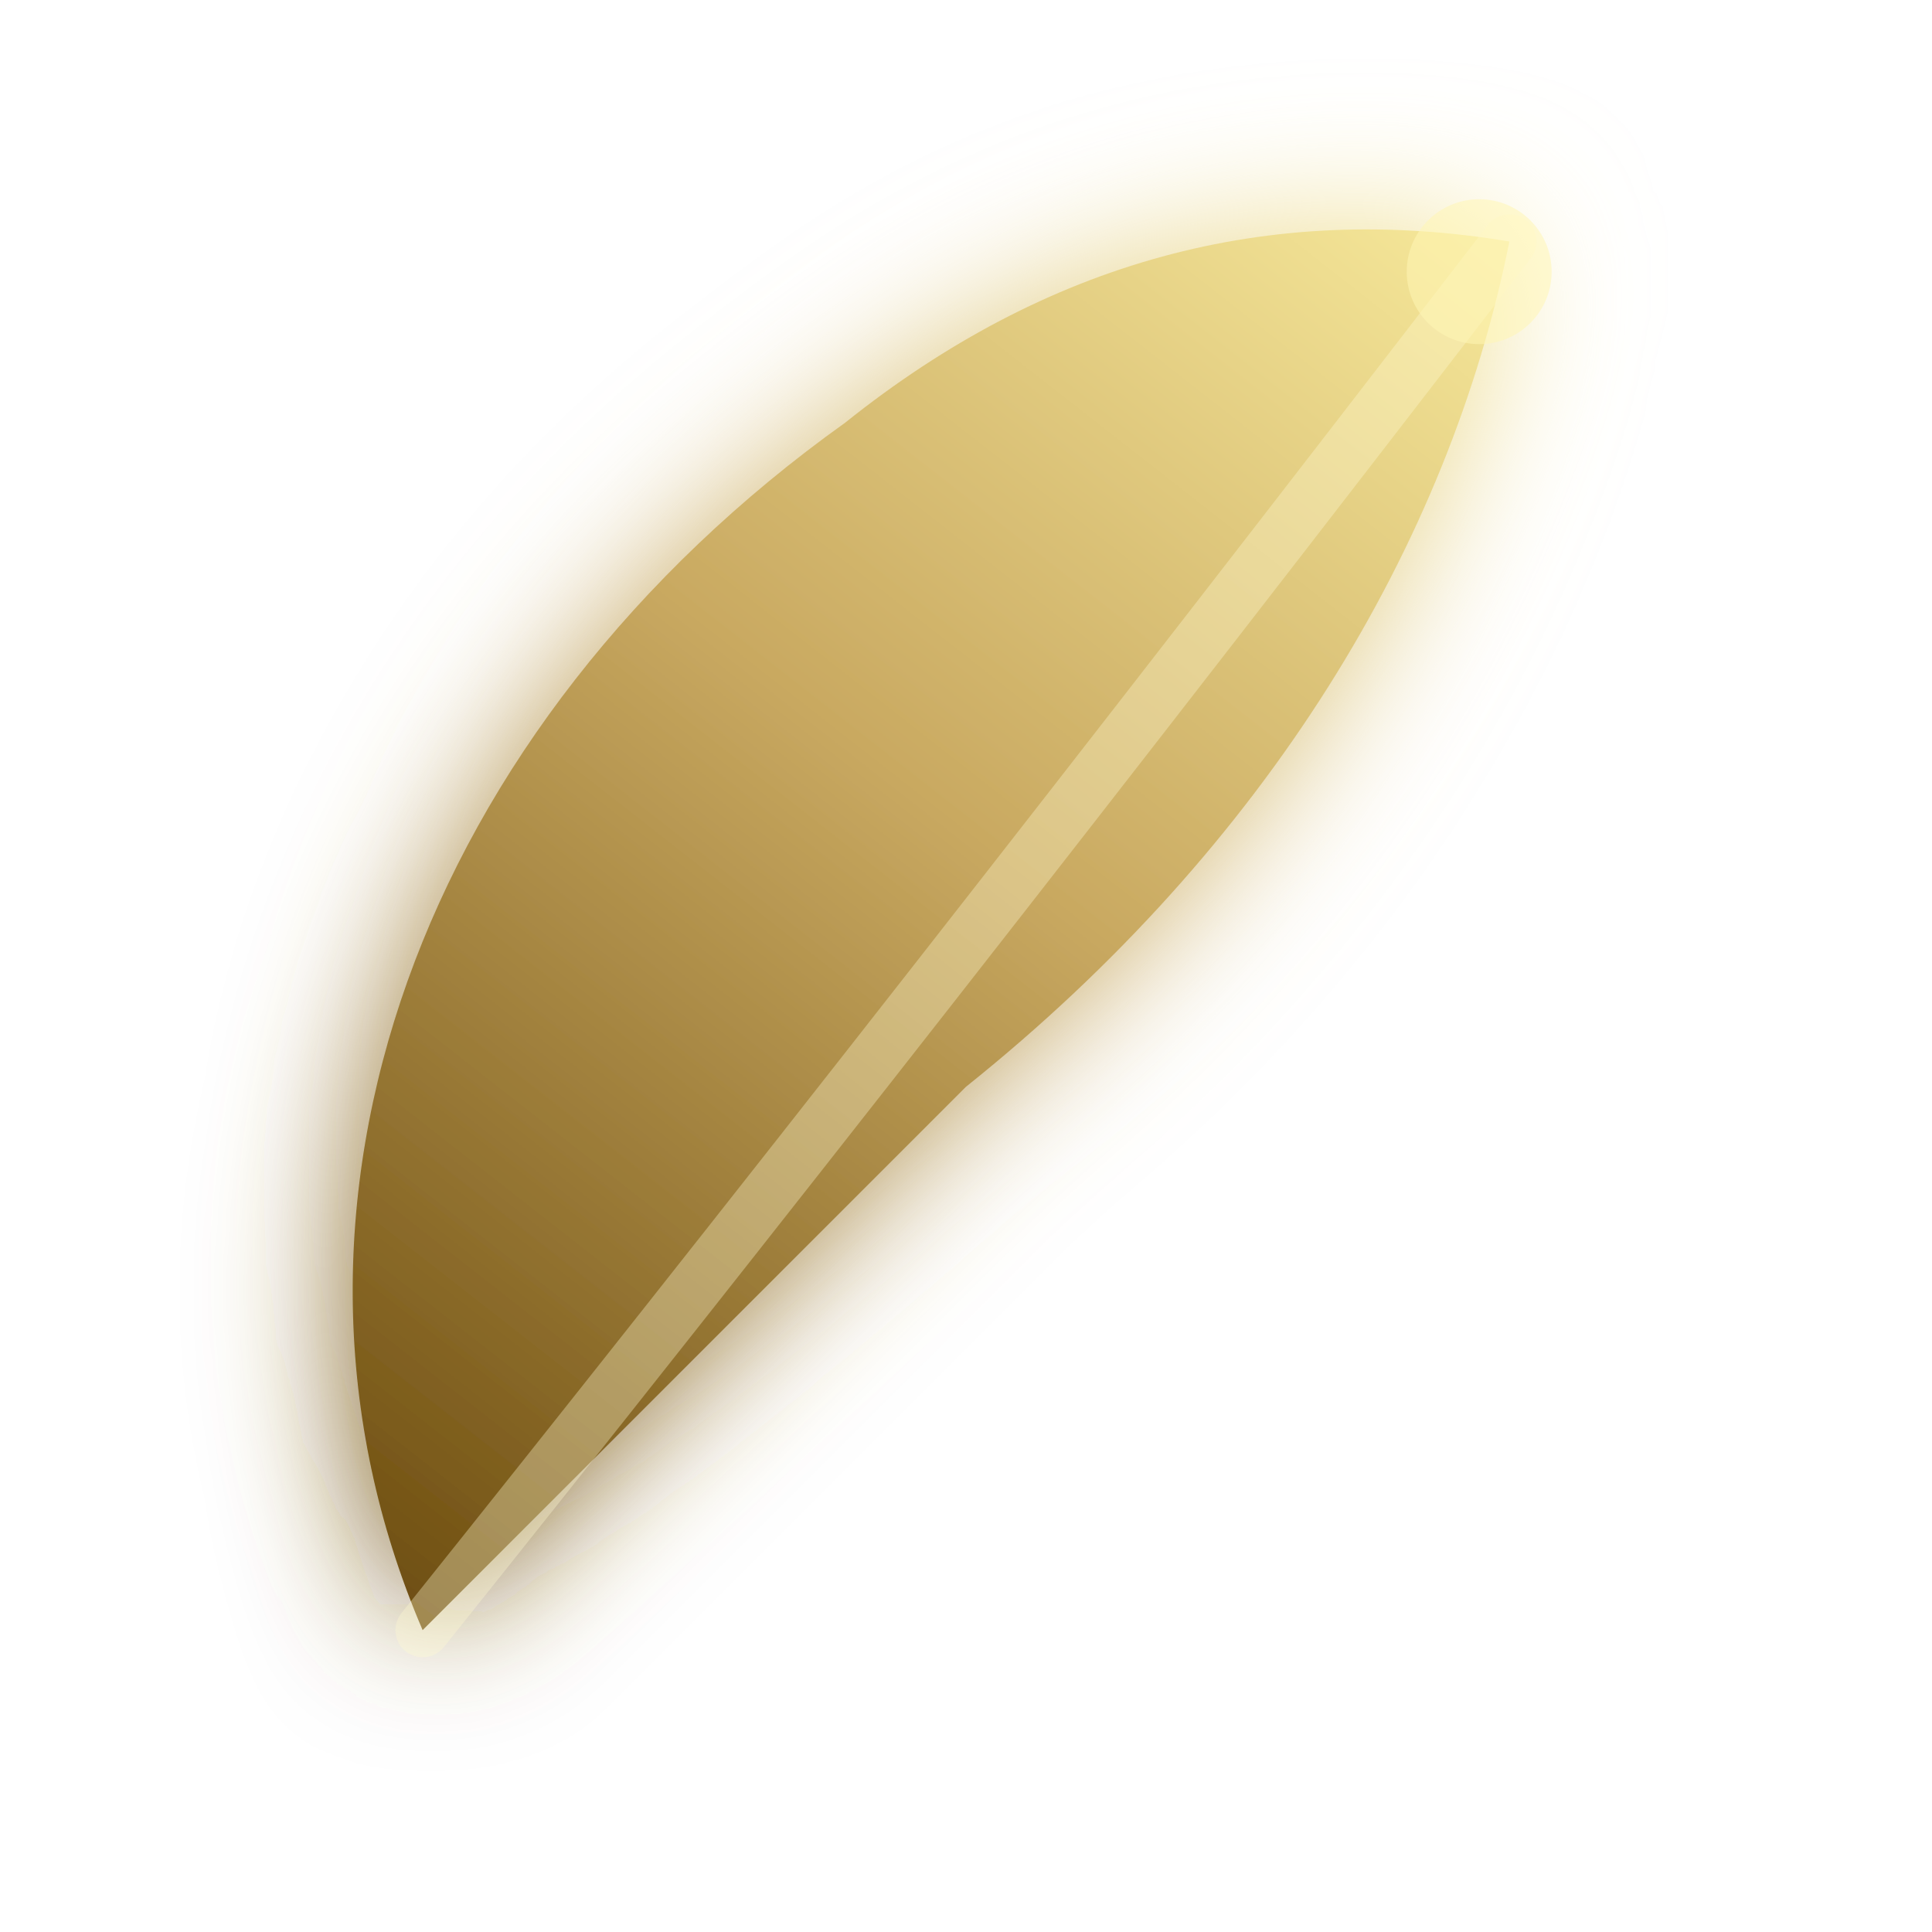
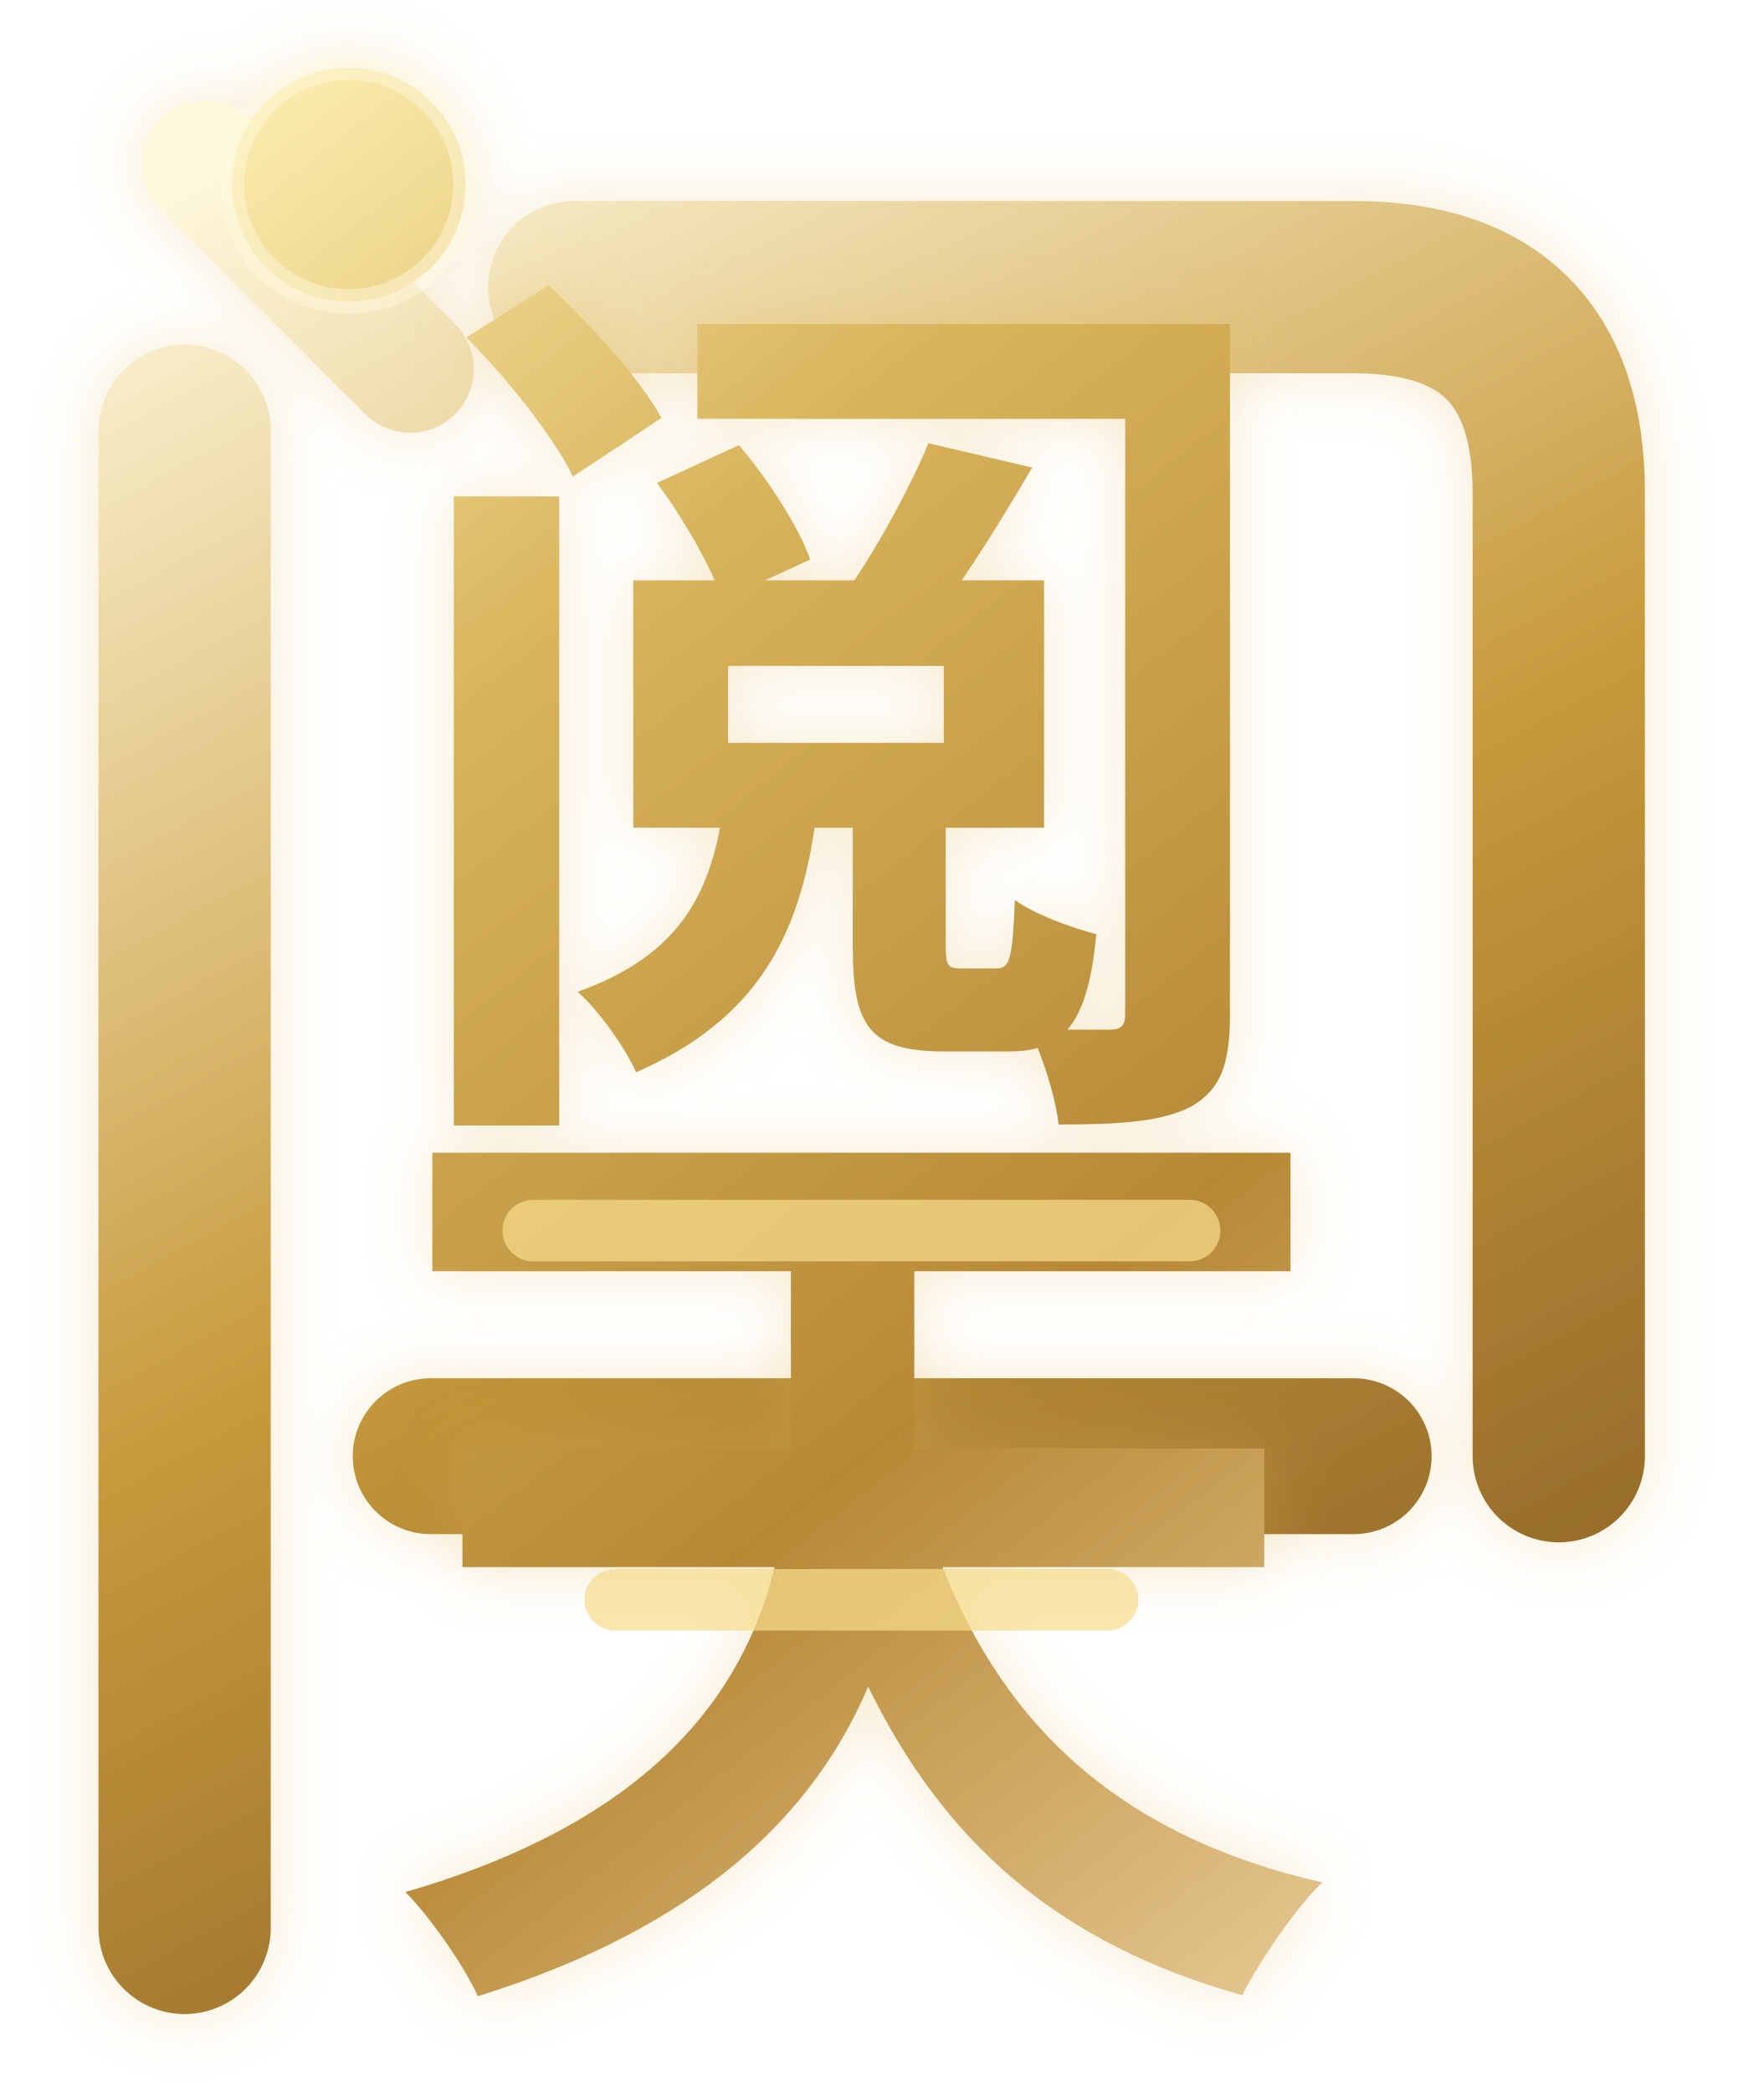
- <svg xmlns="http://www.w3.org/2000/svg" viewBox="0 0 32 32" fill="none">
+ <svg xmlns="http://www.w3.org/2000/svg" viewBox="22 12 86 102" role="img" aria-label="阅天">
  <defs>
-     <linearGradient id="leaf-gold" x1="25" y1="4" x2="7" y2="27" gradientUnits="userSpaceOnUse">
-       <stop offset="0%" stop-color="#f6e89a" />
-       <stop offset="45%" stop-color="#c9a961" />
-       <stop offset="100%" stop-color="#6e4e10" />
+     <linearGradient id="yt-gold" x1="27" y1="18" x2="101" y2="112" gradientUnits="userSpaceOnUse">
+       <stop offset="0" stop-color="#fff3b8" />
+       <stop offset=".28" stop-color="#d8b45c" />
+       <stop offset=".62" stop-color="#b78936" />
+       <stop offset="1" stop-color="#f5ddb0" />
    </linearGradient>
-     <filter id="glow" x="-20%" y="-20%" width="140%" height="140%">
-       <feGaussianBlur in="SourceGraphic" stdDeviation="1.2" result="blur" />
-       <feMerge>
-         <feMergeNode in="blur" />
-         <feMergeNode in="SourceGraphic" />
-       </feMerge>
+     <linearGradient id="yt-edge" x1="36" y1="18" x2="89" y2="116" gradientUnits="userSpaceOnUse">
+       <stop offset="0" stop-color="#fff8dc" />
+       <stop offset=".48" stop-color="#c79a3c" />
+       <stop offset="1" stop-color="#7d5522" />
+     </linearGradient>
+     <filter id="yt-shadow" x="-28%" y="-24%" width="156%" height="154%">
+       <feDropShadow dx="0" dy="3" stdDeviation="2.4" flood-color="#000000" flood-opacity=".42" />
+       <feDropShadow dx="0" dy="0" stdDeviation="1.5" flood-color="#e3b85d" flood-opacity=".3" />
    </filter>
  </defs>
-   <path d="M7 27        C 4 20, 7 12, 14 7        Q 19 3, 25 4        C 24 9, 21 14, 16 18        Q 12 22, 7 27 Z" fill="url(#leaf-gold)" filter="url(#glow)" />
-   <path d="M 7 27 Q 15 17 25 4" stroke="rgba(255,248,210,0.35)" stroke-width="0.9" stroke-linecap="round" fill="none" />
-   <circle cx="24.5" cy="4.5" r="1.2" fill="rgba(255,245,180,0.55)" />
+   <g fill="none" stroke-linecap="round" stroke-linejoin="round" filter="url(#yt-shadow)">
+     <path d="M31 33 V106" stroke="url(#yt-edge)" stroke-width="8.4" />
+     <path d="M50 26 H88 Q98 26 98 36 V83" stroke="url(#yt-edge)" stroke-width="8.4" />
+     <path d="M43 83 H88" stroke="url(#yt-edge)" stroke-width="7.6" />
+     <path d="M42 30 L32 20" stroke="url(#yt-edge)" stroke-width="6.2" />
+     <circle cx="39" cy="21" r="5.7" fill="url(#yt-gold)" stroke="rgba(255,248,220,.48)" stroke-width="1.2" />
+   </g>
+   <g filter="url(#yt-shadow)">
+     <text x="63" y="63" text-anchor="middle" font-family="Noto Serif SC, Songti SC, SimSun, serif" font-size="44" font-weight="900" letter-spacing="-3" fill="url(#yt-gold)">阅</text>
+     <text x="64" y="105" text-anchor="middle" font-family="Noto Serif SC, Songti SC, SimSun, serif" font-size="47" font-weight="900" letter-spacing="-3" fill="url(#yt-gold)">天</text>
+   </g>
+   <path d="M48 72 H80 M52 90 H76" stroke="#f6dc8e" stroke-width="3" stroke-linecap="round" opacity=".72" />
</svg>
